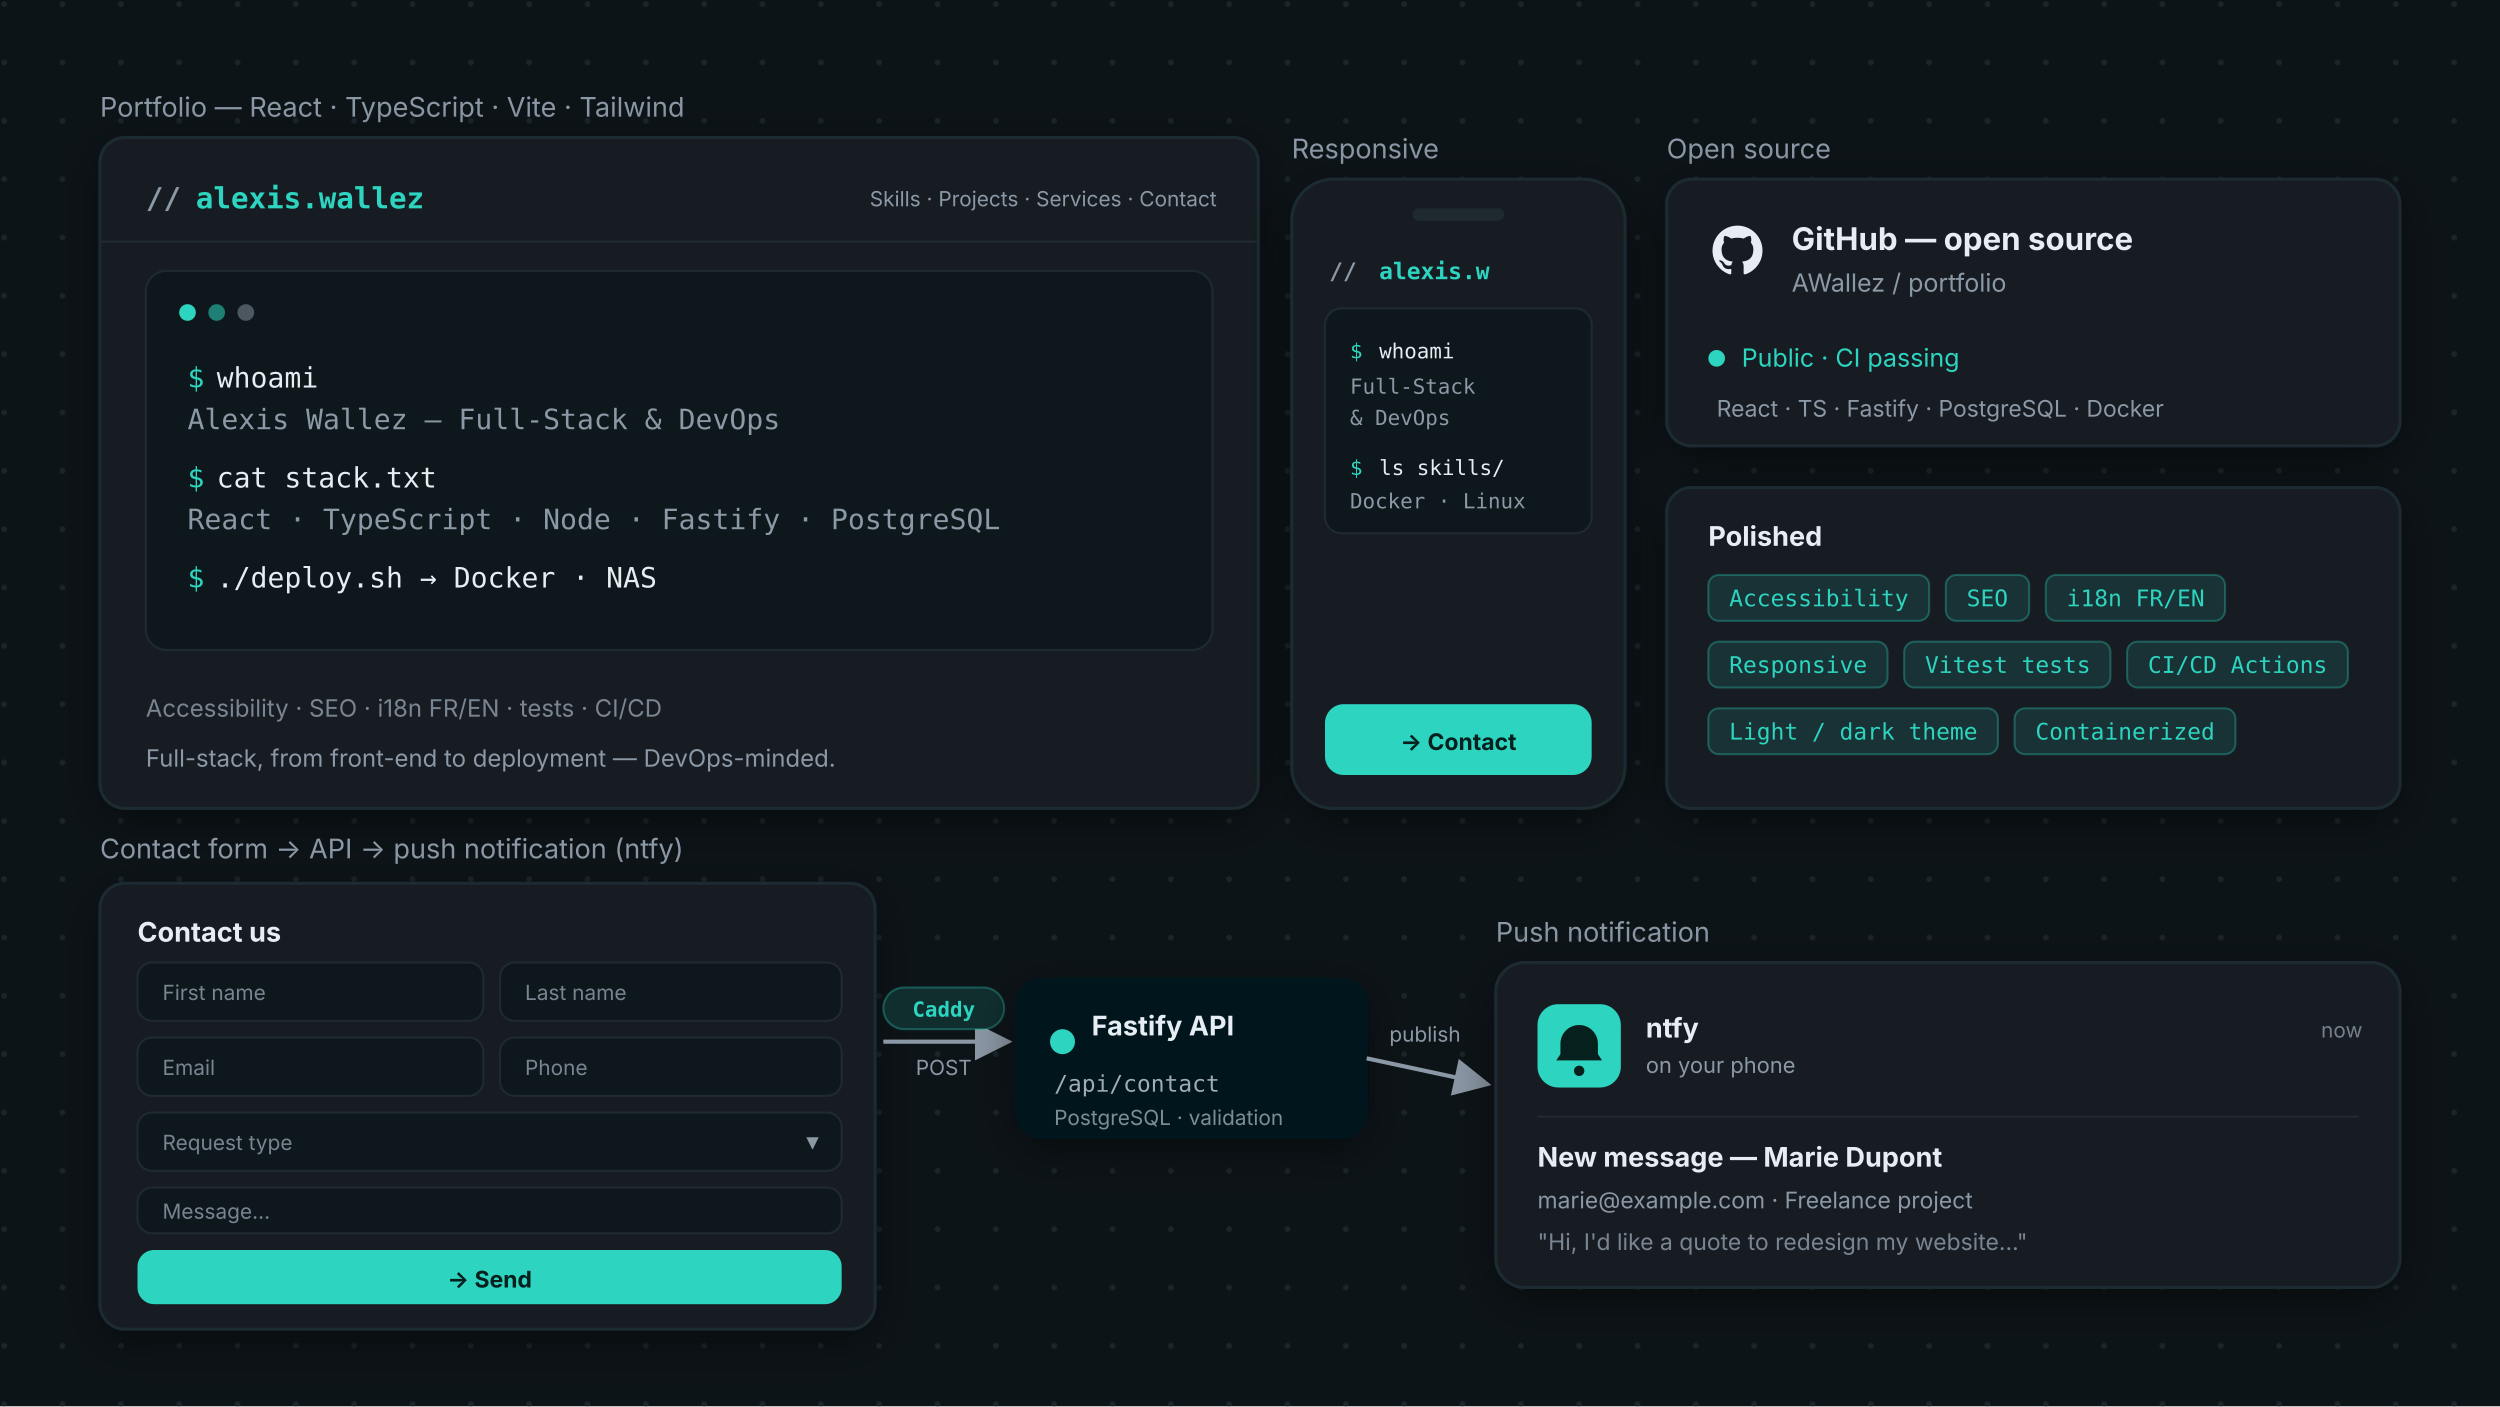
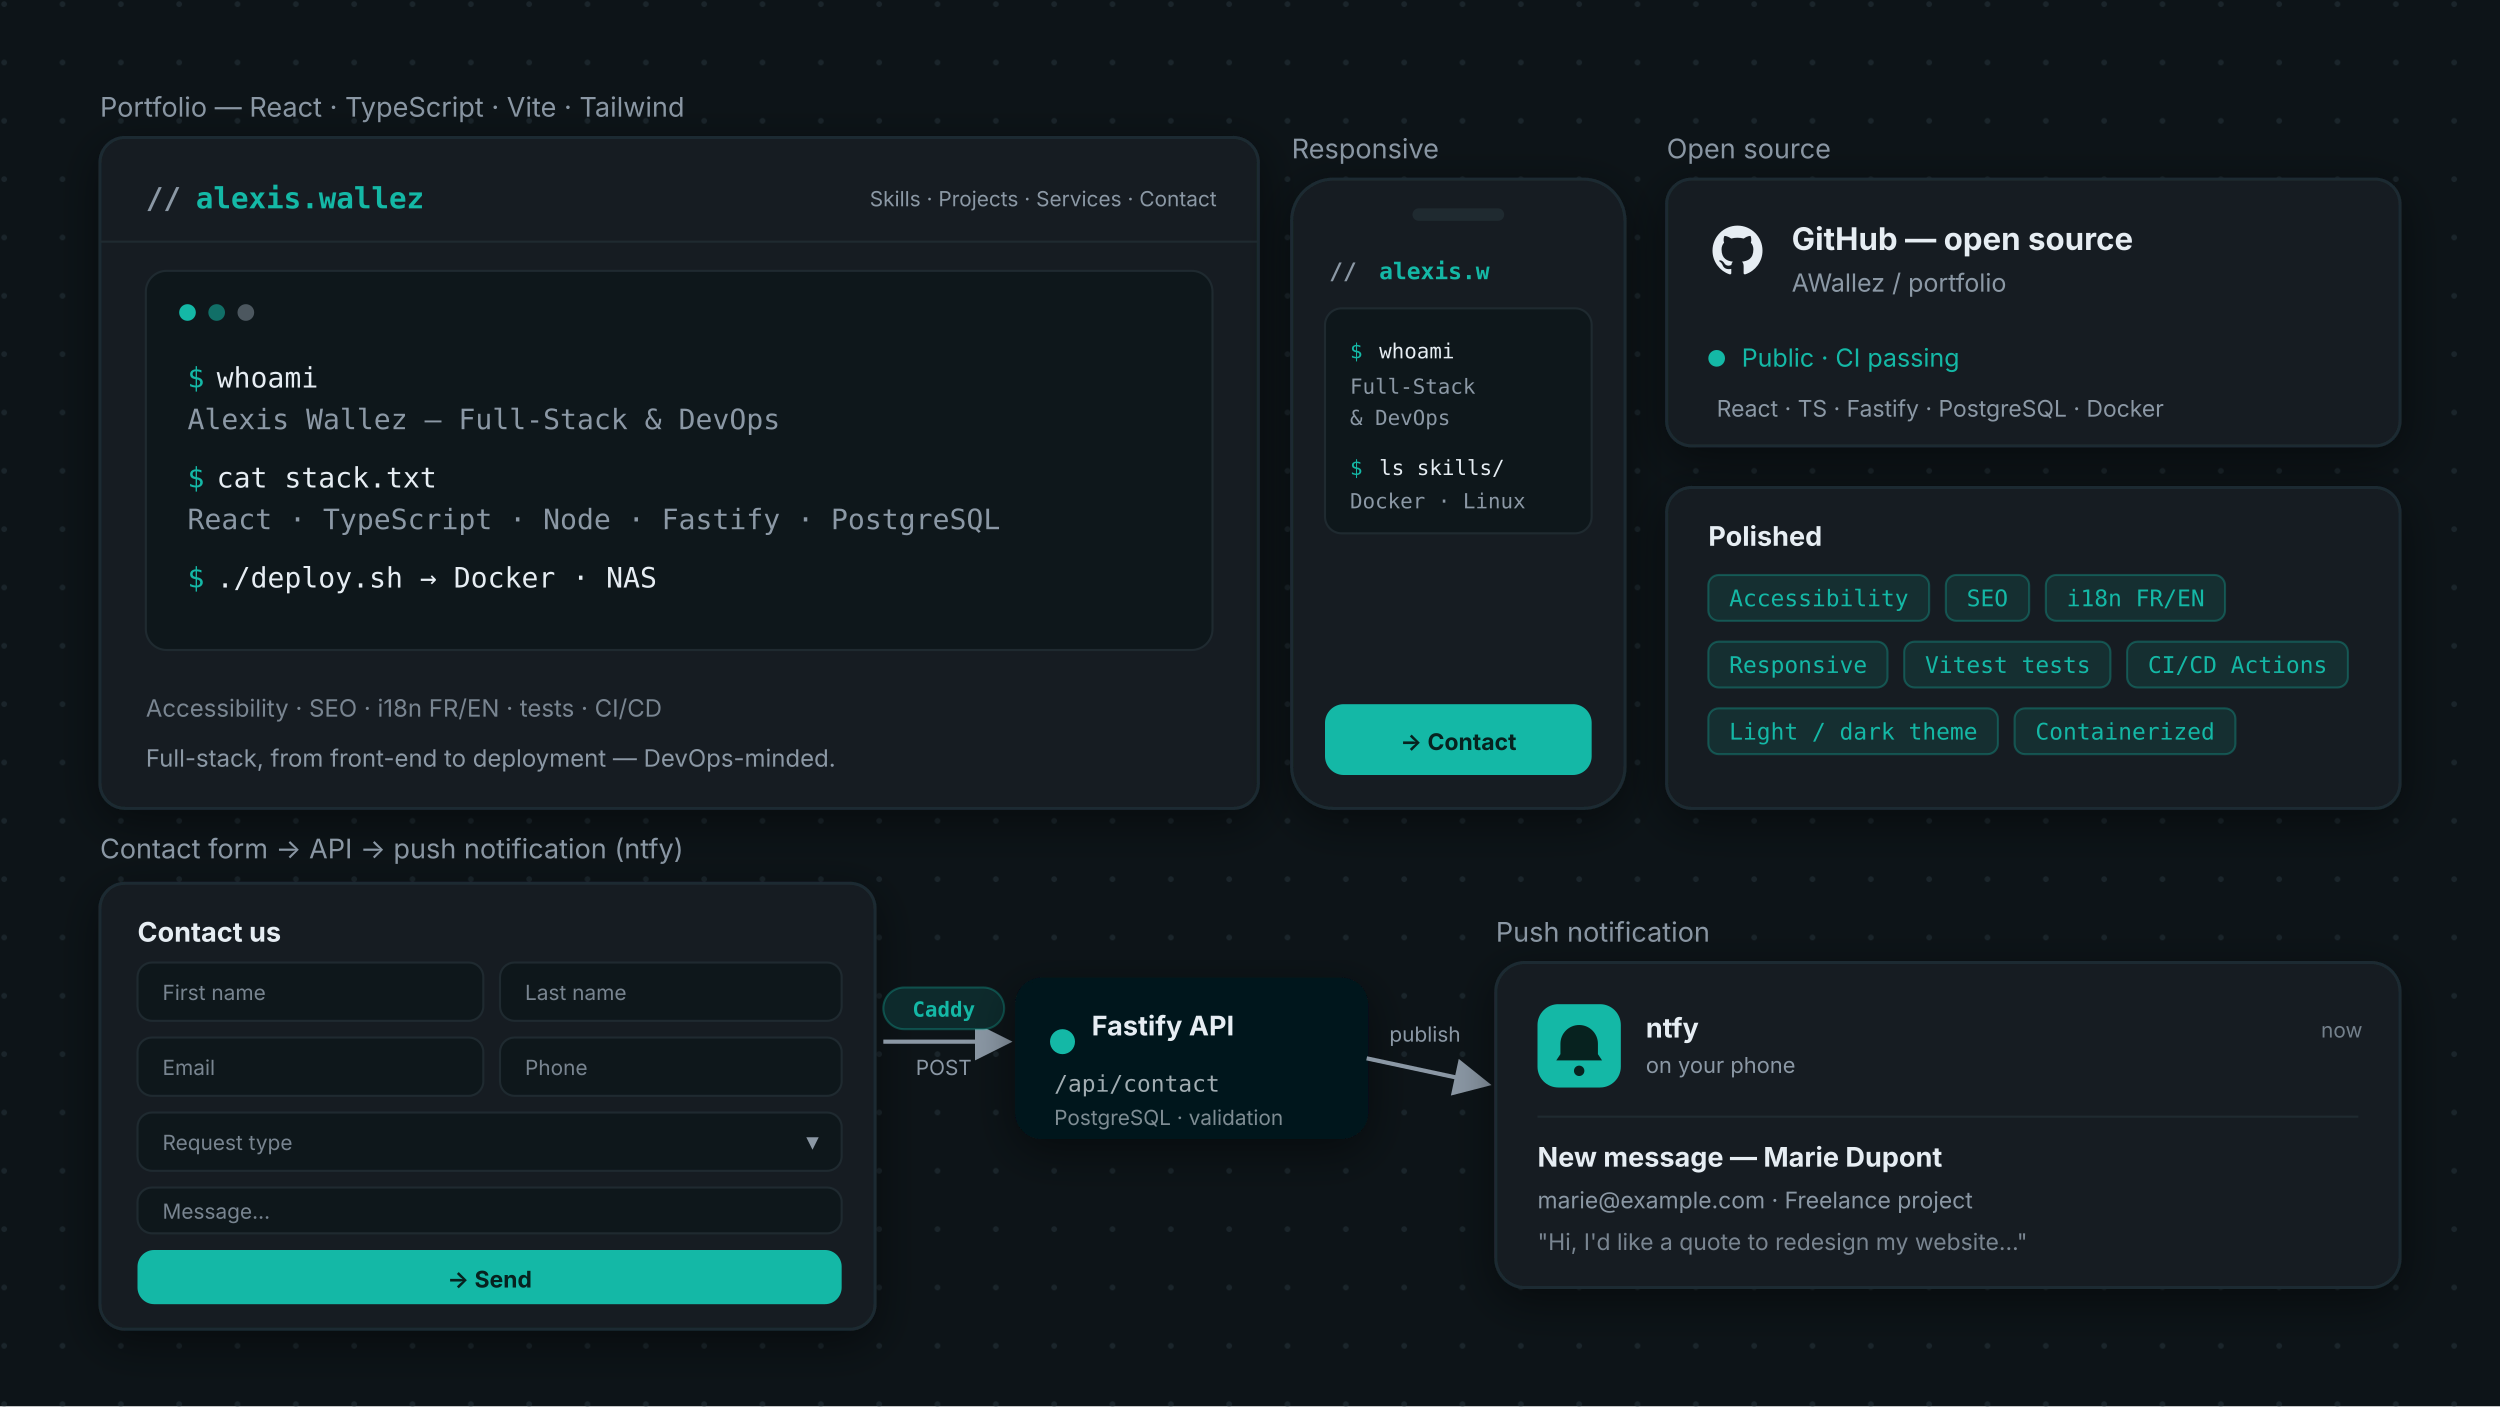
<svg xmlns="http://www.w3.org/2000/svg" width="1200" height="675" viewBox="0 0 1200 675" font-family="'Inter', system-ui, -apple-system, 'Segoe UI', Arial, sans-serif">
  <defs>
    <pattern id="portfolio-dark-en-dots" width="28" height="28" patternUnits="userSpaceOnUse">
      <circle cx="2" cy="2" r="1.4" fill="#1f2a30" fill-opacity="0.8" />
    </pattern>
    <filter id="portfolio-dark-en-sh" x="-20%" y="-20%" width="140%" height="160%">
      <feDropShadow dx="0" dy="6" stdDeviation="11" flood-color="#000000" flood-opacity="0.45" />
    </filter>
    <marker id="portfolio-dark-en-arrow" markerWidth="9" markerHeight="9" refX="7" refY="4.5" orient="auto">
      <path d="M0 0 L9 4.5 L0 9 z" fill="#8b98a5" />
    </marker>
  </defs>
  <rect width="1200" height="675" fill="#0d1418" />
  <rect width="1200" height="675" fill="url(#portfolio-dark-en-dots)" />
  <text x="48" y="56" font-size="13" fill="#8b98a5" font-weight="normal" font-family="'Inter', system-ui, -apple-system, 'Segoe UI', Arial, sans-serif">Portfolio — React · TypeScript · Vite · Tailwind</text>
  <g filter="url(#portfolio-dark-en-sh)">
    <rect x="48" y="66" width="556" height="322" rx="12" fill="#121c20" stroke="#1f2a30" stroke-width="1.5" />
  </g>
  <text x="70" y="100" font-size="14" fill="#8b98a5" font-weight="bold" font-family="'JetBrains Mono', ui-monospace, SFMono-Regular, Menlo, Consolas, monospace">// </text>
-   <text x="94" y="100" font-size="14" fill="#2dd4bf" font-weight="bold" font-family="'JetBrains Mono', ui-monospace, SFMono-Regular, Menlo, Consolas, monospace">alexis.wallez</text>
+   <text x="94" y="100" font-size="14" fill="#14b8a6" font-weight="bold" font-family="'JetBrains Mono', ui-monospace, SFMono-Regular, Menlo, Consolas, monospace">alexis.wallez</text>
  <text x="584" y="99" font-size="10" fill="#8b98a5" font-weight="normal" font-family="'Inter', system-ui, -apple-system, 'Segoe UI', Arial, sans-serif" text-anchor="end">Skills · Projects · Services · Contact</text>
  <line x1="48" y1="116" x2="604" y2="116" stroke="#1f2a30" />
  <rect x="70" y="130" width="512" height="182" rx="10" fill="#0e171b" stroke="#1f2a30" />
-   <circle cx="90" cy="150" r="4" fill="#2dd4bf" />
-   <circle cx="104" cy="150" r="4" fill="#2dd4bf" fill-opacity="0.55" />
+   <circle cx="90" cy="150" r="4" fill="#14b8a6" />
+   <circle cx="104" cy="150" r="4" fill="#14b8a6" fill-opacity="0.55" />
  <circle cx="118" cy="150" r="4" fill="#8b98a5" fill-opacity="0.5" />
-   <text x="90" y="186" font-size="13.5" fill="#2dd4bf" font-weight="normal" font-family="'JetBrains Mono', ui-monospace, SFMono-Regular, Menlo, Consolas, monospace">$ </text>
+   <text x="90" y="186" font-size="13.5" fill="#14b8a6" font-weight="normal" font-family="'JetBrains Mono', ui-monospace, SFMono-Regular, Menlo, Consolas, monospace">$ </text>
  <text x="104" y="186" font-size="13.5" fill="#e6edf3" font-weight="normal" font-family="'JetBrains Mono', ui-monospace, SFMono-Regular, Menlo, Consolas, monospace">whoami</text>
  <text x="90" y="206" font-size="13.5" fill="#8b98a5" font-weight="normal" font-family="'JetBrains Mono', ui-monospace, SFMono-Regular, Menlo, Consolas, monospace">Alexis Wallez — Full-Stack &amp; DevOps</text>
-   <text x="90" y="234" font-size="13.5" fill="#2dd4bf" font-weight="normal" font-family="'JetBrains Mono', ui-monospace, SFMono-Regular, Menlo, Consolas, monospace">$ </text>
+   <text x="90" y="234" font-size="13.5" fill="#14b8a6" font-weight="normal" font-family="'JetBrains Mono', ui-monospace, SFMono-Regular, Menlo, Consolas, monospace">$ </text>
  <text x="104" y="234" font-size="13.5" fill="#e6edf3" font-weight="normal" font-family="'JetBrains Mono', ui-monospace, SFMono-Regular, Menlo, Consolas, monospace">cat stack.txt</text>
  <text x="90" y="254" font-size="13.5" fill="#8b98a5" font-weight="normal" font-family="'JetBrains Mono', ui-monospace, SFMono-Regular, Menlo, Consolas, monospace">React · TypeScript · Node · Fastify · PostgreSQL</text>
-   <text x="90" y="282" font-size="13.5" fill="#2dd4bf" font-weight="normal" font-family="'JetBrains Mono', ui-monospace, SFMono-Regular, Menlo, Consolas, monospace">$ </text>
+   <text x="90" y="282" font-size="13.5" fill="#14b8a6" font-weight="normal" font-family="'JetBrains Mono', ui-monospace, SFMono-Regular, Menlo, Consolas, monospace">$ </text>
  <text x="104" y="282" font-size="13.5" fill="#e6edf3" font-weight="normal" font-family="'JetBrains Mono', ui-monospace, SFMono-Regular, Menlo, Consolas, monospace">./deploy.sh → Docker · NAS</text>
  <text x="70" y="344" font-size="11.5" fill="#8b98a5" fill-opacity="0.85" font-weight="normal" font-family="'Inter', system-ui, -apple-system, 'Segoe UI', Arial, sans-serif">Accessibility · SEO · i18n FR/EN · tests · CI/CD</text>
  <text x="70" y="368" font-size="11.5" fill="#8b98a5" font-weight="normal" font-family="'Inter', system-ui, -apple-system, 'Segoe UI', Arial, sans-serif">Full-stack, from front-end to deployment — DevOps-minded.</text>
  <text x="620" y="76" font-size="13" fill="#8b98a5" font-weight="normal" font-family="'Inter', system-ui, -apple-system, 'Segoe UI', Arial, sans-serif">Responsive</text>
  <g filter="url(#portfolio-dark-en-sh)">
    <rect x="620" y="86" width="160" height="302" rx="20" fill="#121c20" stroke="#1f2a30" stroke-width="1.5" />
  </g>
  <rect x="678" y="100" width="44" height="6" rx="3" fill="#1f2a30" />
  <text x="638" y="134" font-size="11" fill="#8b98a5" font-weight="bold" font-family="'JetBrains Mono', ui-monospace, SFMono-Regular, Menlo, Consolas, monospace">// </text>
-   <text x="662" y="134" font-size="11" fill="#2dd4bf" font-weight="bold" font-family="'JetBrains Mono', ui-monospace, SFMono-Regular, Menlo, Consolas, monospace">alexis.w</text>
+   <text x="662" y="134" font-size="11" fill="#14b8a6" font-weight="bold" font-family="'JetBrains Mono', ui-monospace, SFMono-Regular, Menlo, Consolas, monospace">alexis.w</text>
  <rect x="636" y="148" width="128" height="108" rx="8" fill="#0e171b" stroke="#1f2a30" />
-   <text x="648" y="172" font-size="10" fill="#2dd4bf" font-weight="normal" font-family="'JetBrains Mono', ui-monospace, SFMono-Regular, Menlo, Consolas, monospace">$ </text>
+   <text x="648" y="172" font-size="10" fill="#14b8a6" font-weight="normal" font-family="'JetBrains Mono', ui-monospace, SFMono-Regular, Menlo, Consolas, monospace">$ </text>
  <text x="662" y="172" font-size="10" fill="#e6edf3" font-weight="normal" font-family="'JetBrains Mono', ui-monospace, SFMono-Regular, Menlo, Consolas, monospace">whoami</text>
  <text x="648" y="189" font-size="10" fill="#8b98a5" font-weight="normal" font-family="'JetBrains Mono', ui-monospace, SFMono-Regular, Menlo, Consolas, monospace">Full-Stack</text>
  <text x="648" y="204" font-size="10" fill="#8b98a5" font-weight="normal" font-family="'JetBrains Mono', ui-monospace, SFMono-Regular, Menlo, Consolas, monospace">&amp; DevOps</text>
-   <text x="648" y="228" font-size="10" fill="#2dd4bf" font-weight="normal" font-family="'JetBrains Mono', ui-monospace, SFMono-Regular, Menlo, Consolas, monospace">$ </text>
+   <text x="648" y="228" font-size="10" fill="#14b8a6" font-weight="normal" font-family="'JetBrains Mono', ui-monospace, SFMono-Regular, Menlo, Consolas, monospace">$ </text>
  <text x="662" y="228" font-size="10" fill="#e6edf3" font-weight="normal" font-family="'JetBrains Mono', ui-monospace, SFMono-Regular, Menlo, Consolas, monospace">ls skills/</text>
  <text x="648" y="244" font-size="10" fill="#8b98a5" font-weight="normal" font-family="'JetBrains Mono', ui-monospace, SFMono-Regular, Menlo, Consolas, monospace">Docker · Linux</text>
-   <rect x="636" y="338" width="128" height="34" rx="9" fill="#2dd4bf" />
-   <text x="700" y="360" font-size="11" fill="#06201d" font-weight="bold" font-family="'Inter', system-ui, -apple-system, 'Segoe UI', Arial, sans-serif" text-anchor="middle">→ Contact</text>
+   <rect x="636" y="338" width="128" height="34" rx="9" fill="#14b8a6" />
+   <text x="700" y="360" font-size="11" fill="#07221f" font-weight="bold" font-family="'Inter', system-ui, -apple-system, 'Segoe UI', Arial, sans-serif" text-anchor="middle">→ Contact</text>
  <text x="800" y="76" font-size="13" fill="#8b98a5" font-weight="normal" font-family="'Inter', system-ui, -apple-system, 'Segoe UI', Arial, sans-serif">Open source</text>
  <g filter="url(#portfolio-dark-en-sh)">
    <rect x="800" y="86" width="352" height="128" rx="12" fill="#121c20" stroke="#1f2a30" stroke-width="1.5" />
  </g>
  <path transform="translate(822 108)" d="M12 .297c-6.63 0-12 5.373-12 12 0 5.303 3.438 9.8 8.205 11.385.6.113.82-.258.82-.577 0-.285-.01-1.04-.015-2.04-3.338.724-4.042-1.61-4.042-1.61C4.422 18.07 3.633 17.7 3.633 17.7c-1.087-.744.084-.729.084-.729 1.205.084 1.838 1.236 1.838 1.236 1.07 1.835 2.809 1.305 3.495.998.108-.776.417-1.305.76-1.605-2.665-.3-5.466-1.332-5.466-5.93 0-1.31.465-2.38 1.235-3.22-.135-.303-.54-1.523.105-3.176 0 0 1.005-.322 3.3 1.23.96-.267 1.98-.399 3-.405 1.02.006 2.04.138 3 .405 2.28-1.552 3.285-1.23 3.285-1.23.645 1.653.24 2.873.12 3.176.765.84 1.23 1.91 1.23 3.22 0 4.61-2.805 5.625-5.475 5.92.42.36.81 1.096.81 2.22 0 1.606-.015 2.896-.015 3.286 0 .315.21.69.825.57C20.565 22.092 24 17.592 24 12.297c0-6.627-5.373-12-12-12" fill="#e6edf3" />
  <text x="860" y="120" font-size="15" fill="#e6edf3" font-weight="bold" font-family="'Inter', system-ui, -apple-system, 'Segoe UI', Arial, sans-serif">GitHub — open source</text>
  <text x="860" y="140" font-size="12" fill="#8b98a5" font-weight="normal" font-family="'Inter', system-ui, -apple-system, 'Segoe UI', Arial, sans-serif">AWallez / portfolio</text>
-   <circle cx="824" cy="172" r="4" fill="#2dd4bf" />
-   <text x="836" y="176" font-size="12" fill="#2dd4bf" font-weight="normal" font-family="'Inter', system-ui, -apple-system, 'Segoe UI', Arial, sans-serif">Public · CI passing</text>
+   <circle cx="824" cy="172" r="4" fill="#14b8a6" />
+   <text x="836" y="176" font-size="12" fill="#14b8a6" font-weight="normal" font-family="'Inter', system-ui, -apple-system, 'Segoe UI', Arial, sans-serif">Public · CI passing</text>
  <text x="824" y="200" font-size="11" fill="#8b98a5" font-weight="normal" font-family="'Inter', system-ui, -apple-system, 'Segoe UI', Arial, sans-serif">React · TS · Fastify · PostgreSQL · Docker</text>
  <g filter="url(#portfolio-dark-en-sh)">
    <rect x="800" y="234" width="352" height="154" rx="12" fill="#121c20" stroke="#1f2a30" stroke-width="1.5" />
  </g>
  <text x="820" y="262" font-size="13" fill="#e6edf3" font-weight="bold" font-family="'Inter', system-ui, -apple-system, 'Segoe UI', Arial, sans-serif">Polished</text>
-   <rect x="820" y="276" width="106" height="22" rx="5" fill="#2dd4bf" fill-opacity="0.12" stroke="#2dd4bf" stroke-opacity="0.32" />
-   <text x="830" y="291" font-size="11" fill="#2dd4bf" font-weight="normal" font-family="'JetBrains Mono', ui-monospace, SFMono-Regular, Menlo, Consolas, monospace">Accessibility</text>
-   <rect x="934" y="276" width="40" height="22" rx="5" fill="#2dd4bf" fill-opacity="0.12" stroke="#2dd4bf" stroke-opacity="0.32" />
-   <text x="944" y="291" font-size="11" fill="#2dd4bf" font-weight="normal" font-family="'JetBrains Mono', ui-monospace, SFMono-Regular, Menlo, Consolas, monospace">SEO</text>
-   <rect x="982" y="276" width="86" height="22" rx="5" fill="#2dd4bf" fill-opacity="0.12" stroke="#2dd4bf" stroke-opacity="0.32" />
-   <text x="992" y="291" font-size="11" fill="#2dd4bf" font-weight="normal" font-family="'JetBrains Mono', ui-monospace, SFMono-Regular, Menlo, Consolas, monospace">i18n FR/EN</text>
-   <rect x="820" y="308" width="86" height="22" rx="5" fill="#2dd4bf" fill-opacity="0.12" stroke="#2dd4bf" stroke-opacity="0.32" />
-   <text x="830" y="323" font-size="11" fill="#2dd4bf" font-weight="normal" font-family="'JetBrains Mono', ui-monospace, SFMono-Regular, Menlo, Consolas, monospace">Responsive</text>
-   <rect x="914" y="308" width="99" height="22" rx="5" fill="#2dd4bf" fill-opacity="0.12" stroke="#2dd4bf" stroke-opacity="0.32" />
-   <text x="924" y="323" font-size="11" fill="#2dd4bf" font-weight="normal" font-family="'JetBrains Mono', ui-monospace, SFMono-Regular, Menlo, Consolas, monospace">Vitest tests</text>
-   <rect x="1021" y="308" width="106" height="22" rx="5" fill="#2dd4bf" fill-opacity="0.12" stroke="#2dd4bf" stroke-opacity="0.32" />
-   <text x="1031" y="323" font-size="11" fill="#2dd4bf" font-weight="normal" font-family="'JetBrains Mono', ui-monospace, SFMono-Regular, Menlo, Consolas, monospace">CI/CD Actions</text>
-   <rect x="820" y="340" width="139" height="22" rx="5" fill="#2dd4bf" fill-opacity="0.12" stroke="#2dd4bf" stroke-opacity="0.32" />
-   <text x="830" y="355" font-size="11" fill="#2dd4bf" font-weight="normal" font-family="'JetBrains Mono', ui-monospace, SFMono-Regular, Menlo, Consolas, monospace">Light / dark theme</text>
-   <rect x="967" y="340" width="106" height="22" rx="5" fill="#2dd4bf" fill-opacity="0.12" stroke="#2dd4bf" stroke-opacity="0.32" />
-   <text x="977" y="355" font-size="11" fill="#2dd4bf" font-weight="normal" font-family="'JetBrains Mono', ui-monospace, SFMono-Regular, Menlo, Consolas, monospace">Containerized</text>
+   <rect x="820" y="276" width="106" height="22" rx="5" fill="#14b8a6" fill-opacity="0.12" stroke="#14b8a6" stroke-opacity="0.32" />
+   <text x="830" y="291" font-size="11" fill="#14b8a6" font-weight="normal" font-family="'JetBrains Mono', ui-monospace, SFMono-Regular, Menlo, Consolas, monospace">Accessibility</text>
+   <rect x="934" y="276" width="40" height="22" rx="5" fill="#14b8a6" fill-opacity="0.12" stroke="#14b8a6" stroke-opacity="0.32" />
+   <text x="944" y="291" font-size="11" fill="#14b8a6" font-weight="normal" font-family="'JetBrains Mono', ui-monospace, SFMono-Regular, Menlo, Consolas, monospace">SEO</text>
+   <rect x="982" y="276" width="86" height="22" rx="5" fill="#14b8a6" fill-opacity="0.12" stroke="#14b8a6" stroke-opacity="0.32" />
+   <text x="992" y="291" font-size="11" fill="#14b8a6" font-weight="normal" font-family="'JetBrains Mono', ui-monospace, SFMono-Regular, Menlo, Consolas, monospace">i18n FR/EN</text>
+   <rect x="820" y="308" width="86" height="22" rx="5" fill="#14b8a6" fill-opacity="0.12" stroke="#14b8a6" stroke-opacity="0.32" />
+   <text x="830" y="323" font-size="11" fill="#14b8a6" font-weight="normal" font-family="'JetBrains Mono', ui-monospace, SFMono-Regular, Menlo, Consolas, monospace">Responsive</text>
+   <rect x="914" y="308" width="99" height="22" rx="5" fill="#14b8a6" fill-opacity="0.12" stroke="#14b8a6" stroke-opacity="0.32" />
+   <text x="924" y="323" font-size="11" fill="#14b8a6" font-weight="normal" font-family="'JetBrains Mono', ui-monospace, SFMono-Regular, Menlo, Consolas, monospace">Vitest tests</text>
+   <rect x="1021" y="308" width="106" height="22" rx="5" fill="#14b8a6" fill-opacity="0.12" stroke="#14b8a6" stroke-opacity="0.32" />
+   <text x="1031" y="323" font-size="11" fill="#14b8a6" font-weight="normal" font-family="'JetBrains Mono', ui-monospace, SFMono-Regular, Menlo, Consolas, monospace">CI/CD Actions</text>
+   <rect x="820" y="340" width="139" height="22" rx="5" fill="#14b8a6" fill-opacity="0.12" stroke="#14b8a6" stroke-opacity="0.32" />
+   <text x="830" y="355" font-size="11" fill="#14b8a6" font-weight="normal" font-family="'JetBrains Mono', ui-monospace, SFMono-Regular, Menlo, Consolas, monospace">Light / dark theme</text>
+   <rect x="967" y="340" width="106" height="22" rx="5" fill="#14b8a6" fill-opacity="0.12" stroke="#14b8a6" stroke-opacity="0.32" />
+   <text x="977" y="355" font-size="11" fill="#14b8a6" font-weight="normal" font-family="'JetBrains Mono', ui-monospace, SFMono-Regular, Menlo, Consolas, monospace">Containerized</text>
  <text x="48" y="412" font-size="13" fill="#8b98a5" font-weight="normal" font-family="'Inter', system-ui, -apple-system, 'Segoe UI', Arial, sans-serif">Contact form → API → push notification (ntfy)</text>
  <g filter="url(#portfolio-dark-en-sh)">
    <rect x="48" y="424" width="372" height="214" rx="12" fill="#121c20" stroke="#1f2a30" stroke-width="1.5" />
  </g>
  <text x="66" y="452" font-size="13" fill="#e6edf3" font-weight="bold" font-family="'Inter', system-ui, -apple-system, 'Segoe UI', Arial, sans-serif">Contact us</text>
  <rect x="66" y="462" width="166" height="28" rx="7" fill="#0e171b" stroke="#1f2a30" />
  <text x="78" y="480" font-size="10" fill="#8b98a5" fill-opacity="0.85" font-weight="normal" font-family="'Inter', system-ui, -apple-system, 'Segoe UI', Arial, sans-serif">First name</text>
  <rect x="240" y="462" width="164" height="28" rx="7" fill="#0e171b" stroke="#1f2a30" />
  <text x="252" y="480" font-size="10" fill="#8b98a5" fill-opacity="0.85" font-weight="normal" font-family="'Inter', system-ui, -apple-system, 'Segoe UI', Arial, sans-serif">Last name</text>
  <rect x="66" y="498" width="166" height="28" rx="7" fill="#0e171b" stroke="#1f2a30" />
  <text x="78" y="516" font-size="10" fill="#8b98a5" fill-opacity="0.85" font-weight="normal" font-family="'Inter', system-ui, -apple-system, 'Segoe UI', Arial, sans-serif">Email</text>
  <rect x="240" y="498" width="164" height="28" rx="7" fill="#0e171b" stroke="#1f2a30" />
  <text x="252" y="516" font-size="10" fill="#8b98a5" fill-opacity="0.85" font-weight="normal" font-family="'Inter', system-ui, -apple-system, 'Segoe UI', Arial, sans-serif">Phone</text>
  <rect x="66" y="534" width="338" height="28" rx="7" fill="#0e171b" stroke="#1f2a30" />
  <text x="78" y="552" font-size="10" fill="#8b98a5" fill-opacity="0.85" font-weight="normal" font-family="'Inter', system-ui, -apple-system, 'Segoe UI', Arial, sans-serif">Request type</text>
  <text x="390" y="552" font-size="12" fill="#8b98a5" font-weight="normal" font-family="'Inter', system-ui, -apple-system, 'Segoe UI', Arial, sans-serif" text-anchor="middle">▾</text>
  <rect x="66" y="570" width="338" height="22" rx="7" fill="#0e171b" stroke="#1f2a30" />
  <text x="78" y="585" font-size="10" fill="#8b98a5" fill-opacity="0.85" font-weight="normal" font-family="'Inter', system-ui, -apple-system, 'Segoe UI', Arial, sans-serif">Message…</text>
-   <rect x="66" y="600" width="338" height="26" rx="8" fill="#2dd4bf" />
-   <text x="235" y="618" font-size="11" fill="#06201d" font-weight="bold" font-family="'Inter', system-ui, -apple-system, 'Segoe UI', Arial, sans-serif" text-anchor="middle">→ Send</text>
+   <rect x="66" y="600" width="338" height="26" rx="8" fill="#14b8a6" />
+   <text x="235" y="618" font-size="11" fill="#07221f" font-weight="bold" font-family="'Inter', system-ui, -apple-system, 'Segoe UI', Arial, sans-serif" text-anchor="middle">→ Send</text>
  <line x1="424" y1="500" x2="482" y2="500" stroke="#8b98a5" stroke-width="2" marker-end="url(#portfolio-dark-en-arrow)" />
  <rect x="424" y="474" width="58" height="20" rx="10" fill="#0d1418" />
-   <rect x="424" y="474" width="58" height="20" rx="10" fill="#2dd4bf" fill-opacity="0.14" stroke="#2dd4bf" stroke-opacity="0.32" />
-   <text x="453" y="488" font-size="10" fill="#2dd4bf" font-weight="bold" font-family="'JetBrains Mono', ui-monospace, SFMono-Regular, Menlo, Consolas, monospace" text-anchor="middle">Caddy</text>
+   <rect x="424" y="474" width="58" height="20" rx="10" fill="#14b8a6" fill-opacity="0.14" stroke="#14b8a6" stroke-opacity="0.32" />
+   <text x="453" y="488" font-size="10" fill="#14b8a6" font-weight="bold" font-family="'JetBrains Mono', ui-monospace, SFMono-Regular, Menlo, Consolas, monospace" text-anchor="middle">Caddy</text>
  <text x="453" y="516" font-size="10" fill="#8b98a5" font-weight="normal" font-family="'Inter', system-ui, -apple-system, 'Segoe UI', Arial, sans-serif" text-anchor="middle">POST</text>
  <g filter="url(#portfolio-dark-en-sh)">
    <rect x="488" y="470" width="168" height="76" rx="12" fill="#06121a" stroke="#06121a" stroke-width="1.5" />
  </g>
-   <circle cx="510" cy="500" r="6" fill="#2dd4bf" />
+   <circle cx="510" cy="500" r="6" fill="#14b8a6" />
  <text x="524" y="497" font-size="13" fill="#e6edf3" font-weight="bold" font-family="'Inter', system-ui, -apple-system, 'Segoe UI', Arial, sans-serif">Fastify API</text>
  <text x="506" y="524" font-size="11" fill="#e6edf3" fill-opacity="0.7" font-weight="normal" font-family="'JetBrains Mono', ui-monospace, SFMono-Regular, Menlo, Consolas, monospace">/api/contact</text>
  <text x="506" y="540" font-size="10" fill="#e6edf3" fill-opacity="0.55" font-weight="normal" font-family="'Inter', system-ui, -apple-system, 'Segoe UI', Arial, sans-serif">PostgreSQL · validation</text>
  <line x1="656" y1="508" x2="712" y2="520" stroke="#8b98a5" stroke-width="2" marker-end="url(#portfolio-dark-en-arrow)" />
  <text x="684" y="500" font-size="10" fill="#8b98a5" font-weight="normal" font-family="'Inter', system-ui, -apple-system, 'Segoe UI', Arial, sans-serif" text-anchor="middle">publish</text>
  <text x="718" y="452" font-size="13" fill="#8b98a5" font-weight="normal" font-family="'Inter', system-ui, -apple-system, 'Segoe UI', Arial, sans-serif">Push notification</text>
  <g filter="url(#portfolio-dark-en-sh)">
    <rect x="718" y="462" width="434" height="156" rx="14" fill="#121c20" stroke="#1f2a30" stroke-width="1.5" />
  </g>
-   <rect x="738" y="482" width="40" height="40" rx="10" fill="#2dd4bf" />
-   <path d="M758 492 a9 9 0 0 1 9 9 v5 l2 3 h-22 l2 -3 v-5 a9 9 0 0 1 9 -9 z" fill="#06201d" />
-   <circle cx="758" cy="514" r="2.5" fill="#06201d" />
+   <rect x="738" y="482" width="40" height="40" rx="10" fill="#14b8a6" />
+   <path d="M758 492 a9 9 0 0 1 9 9 v5 l2 3 h-22 l2 -3 v-5 a9 9 0 0 1 9 -9 z" fill="#07221f" />
+   <circle cx="758" cy="514" r="2.5" fill="#07221f" />
  <text x="790" y="498" font-size="13" fill="#e6edf3" font-weight="bold" font-family="'Inter', system-ui, -apple-system, 'Segoe UI', Arial, sans-serif">ntfy</text>
  <text x="790" y="515" font-size="10.5" fill="#8b98a5" font-weight="normal" font-family="'Inter', system-ui, -apple-system, 'Segoe UI', Arial, sans-serif">on your phone</text>
  <text x="1134" y="498" font-size="10" fill="#8b98a5" fill-opacity="0.8" font-weight="normal" font-family="'Inter', system-ui, -apple-system, 'Segoe UI', Arial, sans-serif" text-anchor="end">now</text>
  <line x1="738" y1="536" x2="1132" y2="536" stroke="#1f2a30" />
  <text x="738" y="560" font-size="13" fill="#e6edf3" font-weight="bold" font-family="'Inter', system-ui, -apple-system, 'Segoe UI', Arial, sans-serif">New message — Marie Dupont</text>
  <text x="738" y="580" font-size="11" fill="#8b98a5" font-weight="normal" font-family="'Inter', system-ui, -apple-system, 'Segoe UI', Arial, sans-serif">marie@example.com · Freelance project</text>
  <text x="738" y="600" font-size="11" fill="#8b98a5" fill-opacity="0.85" font-weight="normal" font-family="'Inter', system-ui, -apple-system, 'Segoe UI', Arial, sans-serif">"Hi, I'd like a quote to redesign my website…"</text>
</svg>
